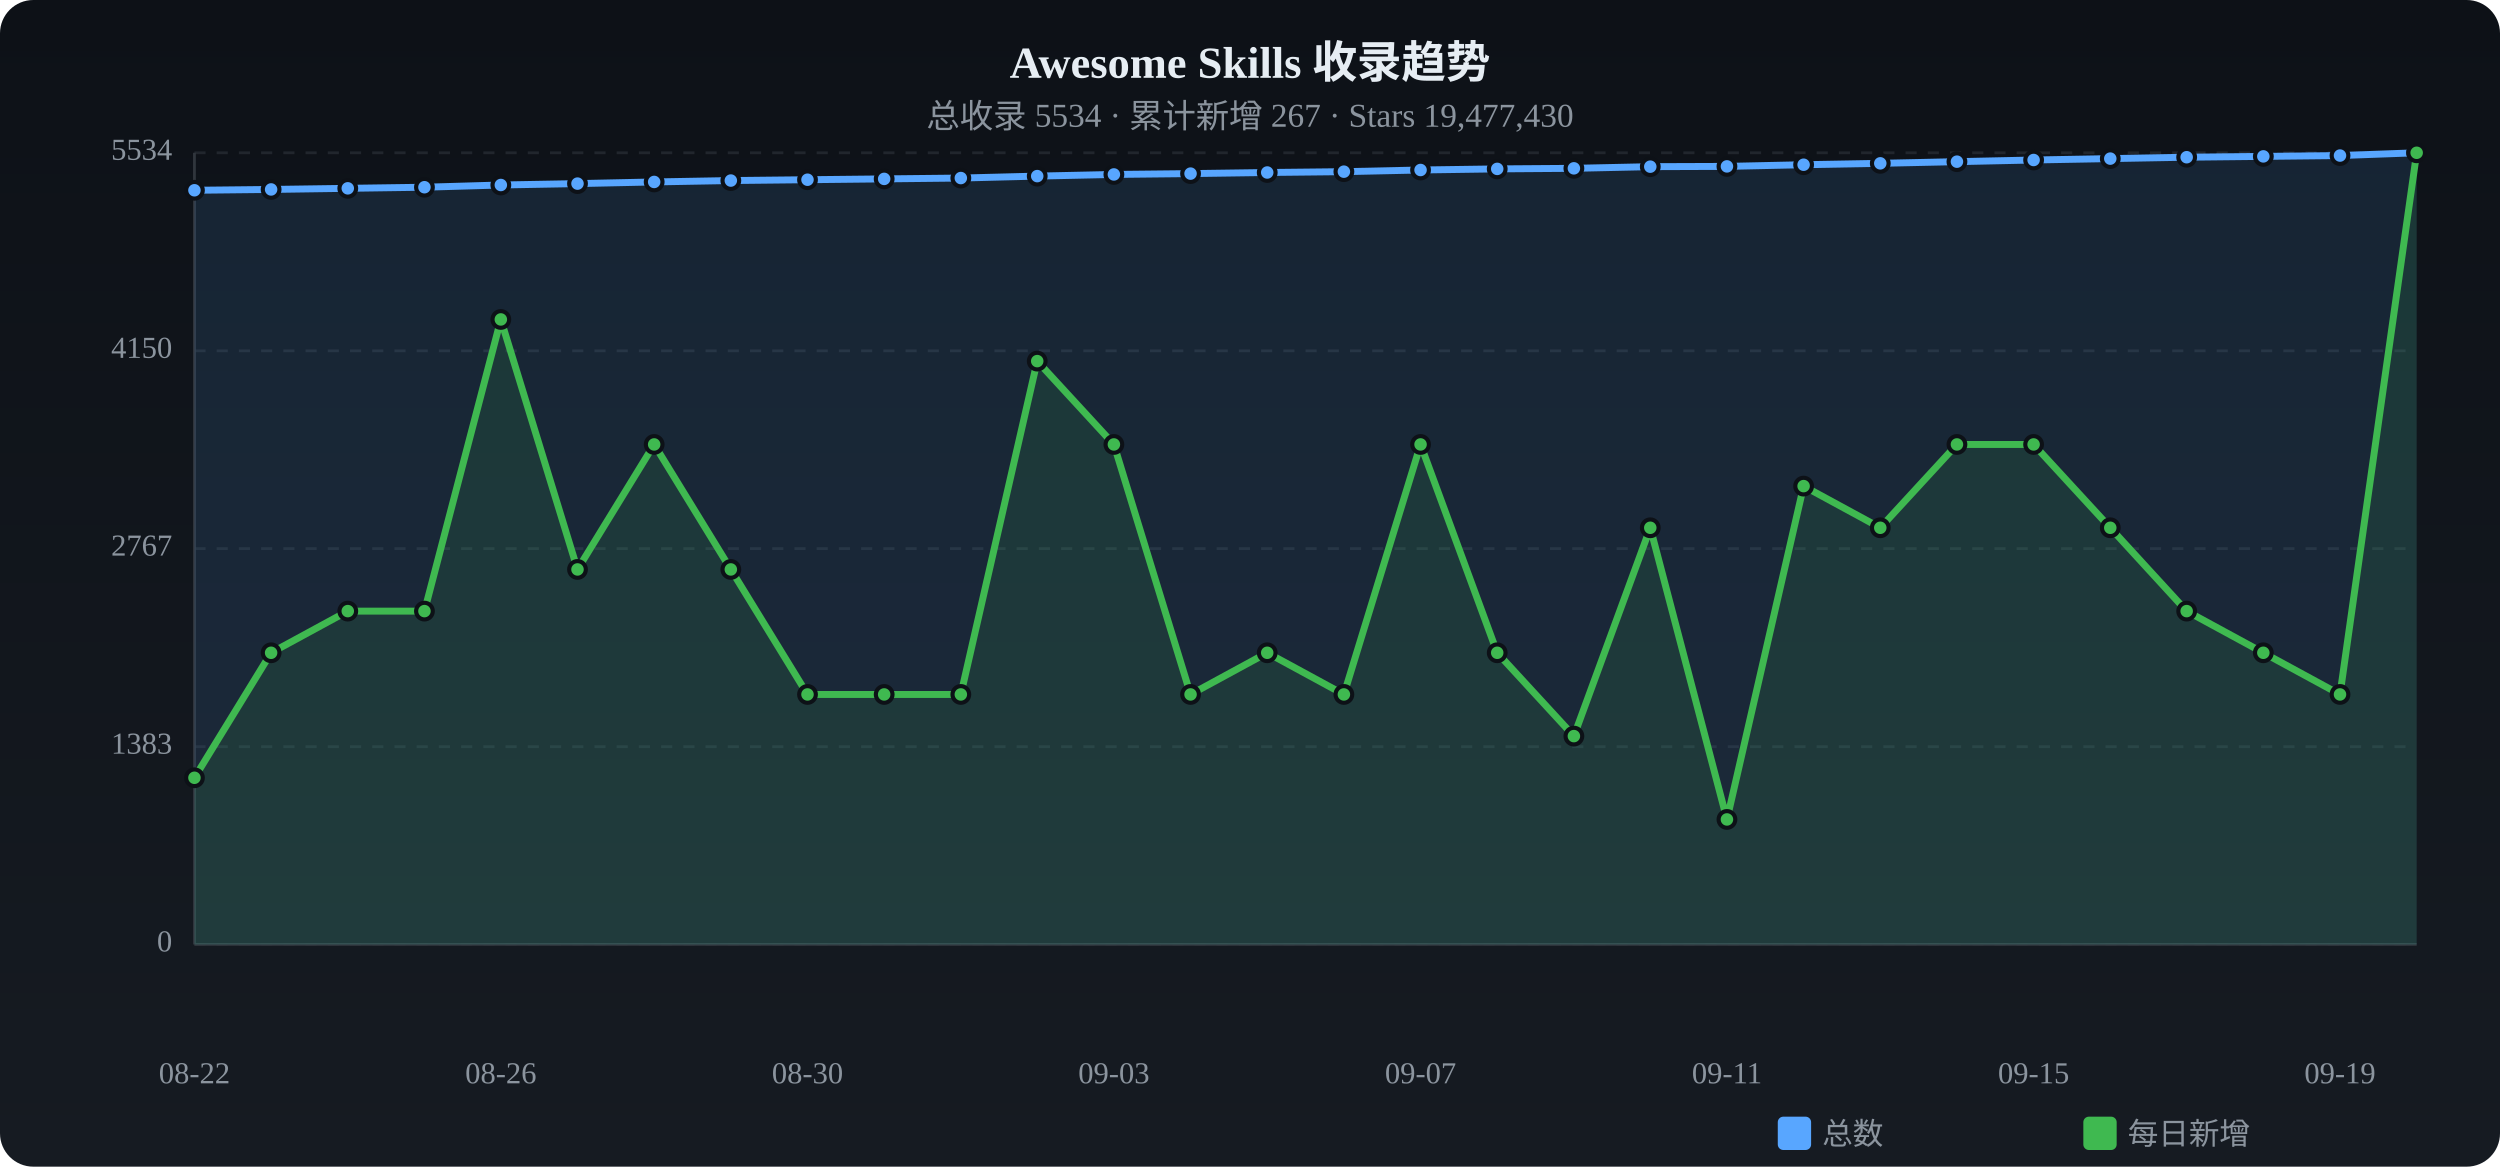
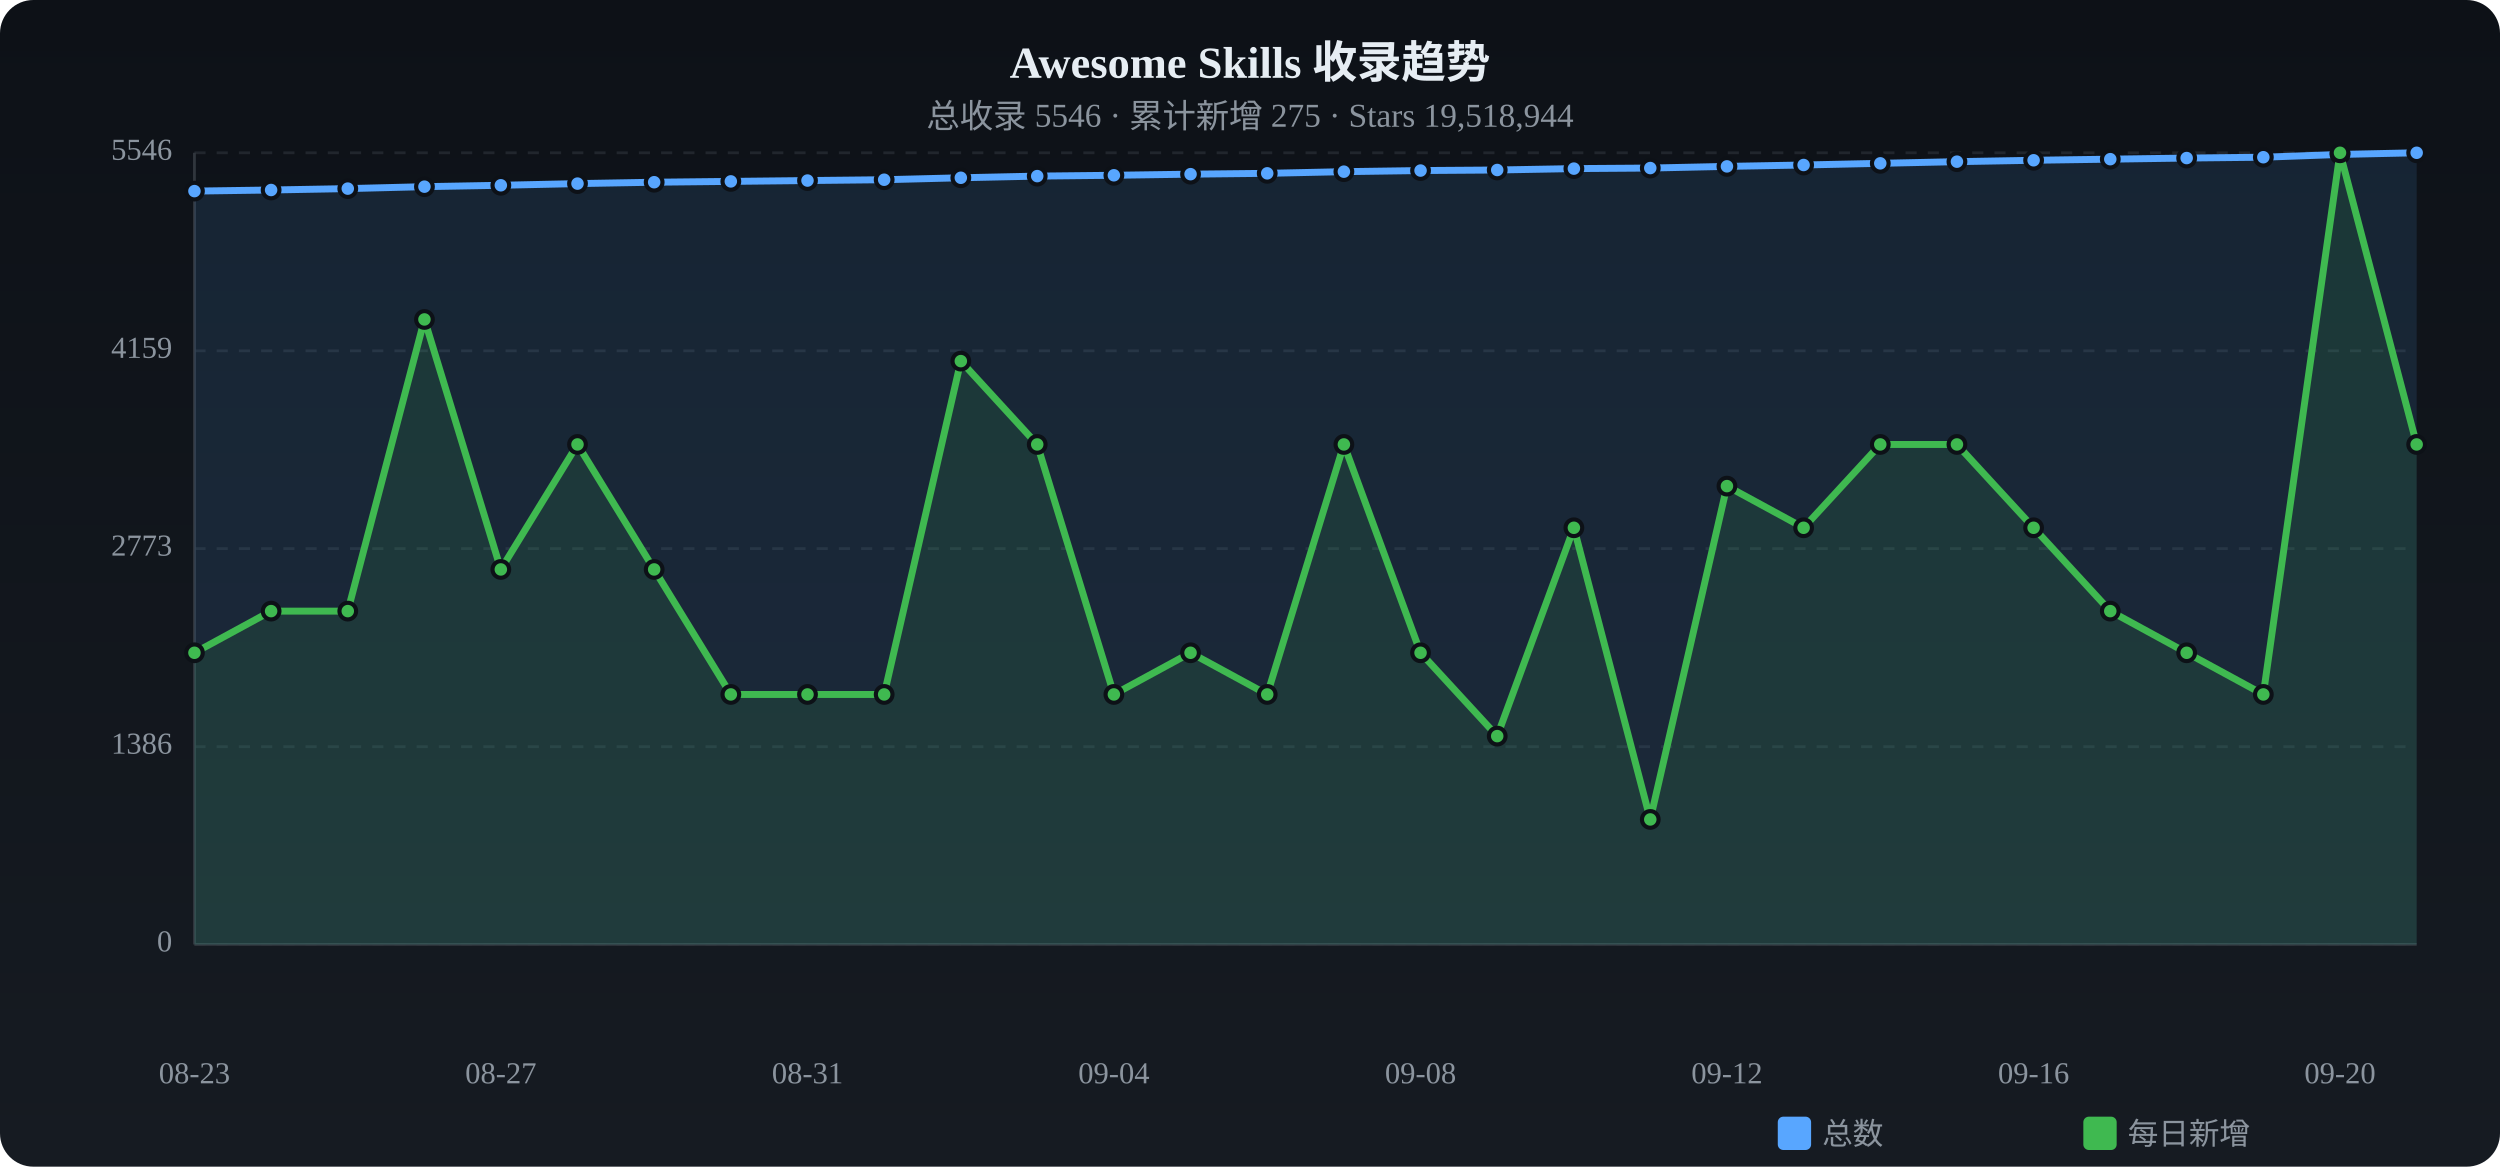
<svg xmlns="http://www.w3.org/2000/svg" viewBox="0 0 900 420" width="900" height="420">
  <defs>
    <linearGradient id="tbg" x1="0%" y1="0%" x2="0%" y2="100%">
      <stop offset="0%" stop-color="#0d1117" />
      <stop offset="100%" stop-color="#161b22" />
    </linearGradient>
  </defs>
  <rect width="900" height="420" rx="12" fill="url(#tbg)" />
  <text x="450.0" y="28" text-anchor="middle" fill="#e6edf3" font-size="16" font-weight="bold">Awesome Skills 收录趋势</text>
-   <text x="450.0" y="46" text-anchor="middle" fill="#8b949e" font-size="12">总收录 5534 · 累计新增 267 · Stars 19,477,430</text>
+   <text x="450.0" y="46" text-anchor="middle" fill="#8b949e" font-size="12">总收录 5546 · 累计新增 275 · Stars 19,518,944</text>
  <text x="62" y="340.0" text-anchor="end" fill="#8b949e" font-size="11" dominant-baseline="middle">0</text>
  <line x1="70" y1="340.0" x2="870" y2="340.0" stroke="#21262d" stroke-dasharray="4 4" />
-   <text x="62" y="268.8" text-anchor="end" fill="#8b949e" font-size="11" dominant-baseline="middle">1383</text>
+   <text x="62" y="268.8" text-anchor="end" fill="#8b949e" font-size="11" dominant-baseline="middle">1386</text>
  <line x1="70" y1="268.8" x2="870" y2="268.8" stroke="#21262d" stroke-dasharray="4 4" />
-   <text x="62" y="197.5" text-anchor="end" fill="#8b949e" font-size="11" dominant-baseline="middle">2767</text>
+   <text x="62" y="197.5" text-anchor="end" fill="#8b949e" font-size="11" dominant-baseline="middle">2773</text>
  <line x1="70" y1="197.5" x2="870" y2="197.5" stroke="#21262d" stroke-dasharray="4 4" />
-   <text x="62" y="126.3" text-anchor="end" fill="#8b949e" font-size="11" dominant-baseline="middle">4150</text>
+   <text x="62" y="126.3" text-anchor="end" fill="#8b949e" font-size="11" dominant-baseline="middle">4159</text>
  <line x1="70" y1="126.3" x2="870" y2="126.3" stroke="#21262d" stroke-dasharray="4 4" />
-   <text x="62" y="55.0" text-anchor="end" fill="#8b949e" font-size="11" dominant-baseline="middle">5534</text>
+   <text x="62" y="55.0" text-anchor="end" fill="#8b949e" font-size="11" dominant-baseline="middle">5546</text>
  <line x1="70" y1="55.0" x2="870" y2="55.0" stroke="#21262d" stroke-dasharray="4 4" />
  <line x1="70" y1="55" x2="70" y2="340" stroke="#30363d" />
  <line x1="70" y1="340" x2="870" y2="340" stroke="#30363d" />
-   <path d="M70.0,68.5 L97.6,68.2 L125.2,67.8 L152.8,67.4 L180.3,66.6 L207.9,66.1 L235.5,65.5 L263.1,65.0 L290.7,64.7 L318.3,64.4 L345.9,64.1 L373.4,63.4 L401.0,62.8 L428.6,62.5 L456.2,62.1 L483.8,61.8 L511.4,61.2 L539.0,60.8 L566.6,60.6 L594.1,60.0 L621.7,59.9 L649.3,59.3 L676.9,58.8 L704.5,58.2 L732.1,57.6 L759.7,57.1 L787.2,56.6 L814.8,56.3 L842.4,56.0 L870.0,55.0 L870.0,340 L70.0,340 Z" fill="#58a6ff" opacity="0.12" />
-   <polyline points="70.0,68.5 97.6,68.2 125.2,67.8 152.8,67.4 180.3,66.6 207.9,66.1 235.5,65.5 263.1,65.0 290.7,64.7 318.3,64.4 345.9,64.1 373.4,63.4 401.0,62.8 428.6,62.5 456.2,62.1 483.8,61.8 511.4,61.2 539.0,60.8 566.6,60.6 594.1,60.0 621.7,59.9 649.3,59.3 676.9,58.8 704.5,58.2 732.1,57.6 759.7,57.1 787.2,56.6 814.8,56.3 842.4,56.0 870.0,55.0" fill="none" stroke="#58a6ff" stroke-width="2.5" stroke-linecap="round" stroke-linejoin="round" />
-   <circle cx="70.0" cy="68.5" r="3" fill="#58a6ff" stroke="#0d1117" stroke-width="1.5" />
-   <circle cx="97.6" cy="68.2" r="3" fill="#58a6ff" stroke="#0d1117" stroke-width="1.5" />
-   <circle cx="125.2" cy="67.8" r="3" fill="#58a6ff" stroke="#0d1117" stroke-width="1.5" />
-   <circle cx="152.8" cy="67.4" r="3" fill="#58a6ff" stroke="#0d1117" stroke-width="1.5" />
-   <circle cx="180.3" cy="66.6" r="3" fill="#58a6ff" stroke="#0d1117" stroke-width="1.5" />
+   <path d="M70.0,68.8 L97.6,68.4 L125.2,67.9 L152.8,67.2 L180.3,66.7 L207.9,66.1 L235.5,65.6 L263.1,65.3 L290.7,65.0 L318.3,64.7 L345.9,64.0 L373.4,63.4 L401.0,63.1 L428.6,62.7 L456.2,62.4 L483.8,61.8 L511.4,61.4 L539.0,61.2 L566.6,60.7 L594.1,60.5 L621.7,59.9 L649.3,59.4 L676.9,58.8 L704.5,58.2 L732.1,57.7 L759.7,57.3 L787.2,56.9 L814.8,56.6 L842.4,55.6 L870.0,55.0 L870.0,340 L70.0,340 Z" fill="#58a6ff" opacity="0.12" />
+   <polyline points="70.0,68.8 97.6,68.4 125.2,67.9 152.8,67.2 180.3,66.7 207.9,66.1 235.5,65.6 263.1,65.3 290.7,65.0 318.3,64.7 345.9,64.0 373.4,63.4 401.0,63.1 428.6,62.7 456.2,62.4 483.8,61.8 511.4,61.4 539.0,61.2 566.6,60.7 594.1,60.5 621.7,59.9 649.3,59.4 676.9,58.8 704.5,58.2 732.1,57.7 759.7,57.3 787.2,56.9 814.8,56.6 842.4,55.6 870.0,55.0" fill="none" stroke="#58a6ff" stroke-width="2.5" stroke-linecap="round" stroke-linejoin="round" />
+   <circle cx="70.0" cy="68.8" r="3" fill="#58a6ff" stroke="#0d1117" stroke-width="1.5" />
+   <circle cx="97.6" cy="68.4" r="3" fill="#58a6ff" stroke="#0d1117" stroke-width="1.5" />
+   <circle cx="125.2" cy="67.9" r="3" fill="#58a6ff" stroke="#0d1117" stroke-width="1.5" />
+   <circle cx="152.8" cy="67.2" r="3" fill="#58a6ff" stroke="#0d1117" stroke-width="1.5" />
+   <circle cx="180.3" cy="66.7" r="3" fill="#58a6ff" stroke="#0d1117" stroke-width="1.5" />
  <circle cx="207.9" cy="66.1" r="3" fill="#58a6ff" stroke="#0d1117" stroke-width="1.5" />
-   <circle cx="235.5" cy="65.5" r="3" fill="#58a6ff" stroke="#0d1117" stroke-width="1.5" />
-   <circle cx="263.1" cy="65.0" r="3" fill="#58a6ff" stroke="#0d1117" stroke-width="1.5" />
-   <circle cx="290.7" cy="64.7" r="3" fill="#58a6ff" stroke="#0d1117" stroke-width="1.5" />
-   <circle cx="318.3" cy="64.4" r="3" fill="#58a6ff" stroke="#0d1117" stroke-width="1.5" />
-   <circle cx="345.9" cy="64.1" r="3" fill="#58a6ff" stroke="#0d1117" stroke-width="1.5" />
+   <circle cx="235.5" cy="65.6" r="3" fill="#58a6ff" stroke="#0d1117" stroke-width="1.5" />
+   <circle cx="263.1" cy="65.3" r="3" fill="#58a6ff" stroke="#0d1117" stroke-width="1.5" />
+   <circle cx="290.7" cy="65.0" r="3" fill="#58a6ff" stroke="#0d1117" stroke-width="1.5" />
+   <circle cx="318.3" cy="64.7" r="3" fill="#58a6ff" stroke="#0d1117" stroke-width="1.5" />
+   <circle cx="345.9" cy="64.0" r="3" fill="#58a6ff" stroke="#0d1117" stroke-width="1.5" />
  <circle cx="373.4" cy="63.4" r="3" fill="#58a6ff" stroke="#0d1117" stroke-width="1.5" />
-   <circle cx="401.0" cy="62.8" r="3" fill="#58a6ff" stroke="#0d1117" stroke-width="1.5" />
-   <circle cx="428.6" cy="62.5" r="3" fill="#58a6ff" stroke="#0d1117" stroke-width="1.5" />
-   <circle cx="456.2" cy="62.1" r="3" fill="#58a6ff" stroke="#0d1117" stroke-width="1.5" />
+   <circle cx="401.0" cy="63.1" r="3" fill="#58a6ff" stroke="#0d1117" stroke-width="1.5" />
+   <circle cx="428.6" cy="62.7" r="3" fill="#58a6ff" stroke="#0d1117" stroke-width="1.5" />
+   <circle cx="456.2" cy="62.4" r="3" fill="#58a6ff" stroke="#0d1117" stroke-width="1.5" />
  <circle cx="483.8" cy="61.8" r="3" fill="#58a6ff" stroke="#0d1117" stroke-width="1.5" />
-   <circle cx="511.4" cy="61.2" r="3" fill="#58a6ff" stroke="#0d1117" stroke-width="1.5" />
-   <circle cx="539.0" cy="60.8" r="3" fill="#58a6ff" stroke="#0d1117" stroke-width="1.5" />
-   <circle cx="566.6" cy="60.6" r="3" fill="#58a6ff" stroke="#0d1117" stroke-width="1.5" />
-   <circle cx="594.1" cy="60.0" r="3" fill="#58a6ff" stroke="#0d1117" stroke-width="1.5" />
+   <circle cx="511.4" cy="61.4" r="3" fill="#58a6ff" stroke="#0d1117" stroke-width="1.5" />
+   <circle cx="539.0" cy="61.2" r="3" fill="#58a6ff" stroke="#0d1117" stroke-width="1.5" />
+   <circle cx="566.6" cy="60.7" r="3" fill="#58a6ff" stroke="#0d1117" stroke-width="1.5" />
+   <circle cx="594.1" cy="60.5" r="3" fill="#58a6ff" stroke="#0d1117" stroke-width="1.5" />
  <circle cx="621.7" cy="59.9" r="3" fill="#58a6ff" stroke="#0d1117" stroke-width="1.5" />
-   <circle cx="649.3" cy="59.3" r="3" fill="#58a6ff" stroke="#0d1117" stroke-width="1.5" />
+   <circle cx="649.3" cy="59.4" r="3" fill="#58a6ff" stroke="#0d1117" stroke-width="1.5" />
  <circle cx="676.9" cy="58.8" r="3" fill="#58a6ff" stroke="#0d1117" stroke-width="1.5" />
  <circle cx="704.5" cy="58.2" r="3" fill="#58a6ff" stroke="#0d1117" stroke-width="1.5" />
-   <circle cx="732.1" cy="57.6" r="3" fill="#58a6ff" stroke="#0d1117" stroke-width="1.5" />
-   <circle cx="759.7" cy="57.1" r="3" fill="#58a6ff" stroke="#0d1117" stroke-width="1.5" />
-   <circle cx="787.2" cy="56.6" r="3" fill="#58a6ff" stroke="#0d1117" stroke-width="1.5" />
-   <circle cx="814.8" cy="56.3" r="3" fill="#58a6ff" stroke="#0d1117" stroke-width="1.5" />
-   <circle cx="842.4" cy="56.0" r="3" fill="#58a6ff" stroke="#0d1117" stroke-width="1.5" />
+   <circle cx="732.1" cy="57.7" r="3" fill="#58a6ff" stroke="#0d1117" stroke-width="1.5" />
+   <circle cx="759.7" cy="57.3" r="3" fill="#58a6ff" stroke="#0d1117" stroke-width="1.5" />
+   <circle cx="787.2" cy="56.9" r="3" fill="#58a6ff" stroke="#0d1117" stroke-width="1.5" />
+   <circle cx="814.8" cy="56.6" r="3" fill="#58a6ff" stroke="#0d1117" stroke-width="1.5" />
+   <circle cx="842.4" cy="55.6" r="3" fill="#58a6ff" stroke="#0d1117" stroke-width="1.5" />
  <circle cx="870.0" cy="55.0" r="3" fill="#58a6ff" stroke="#0d1117" stroke-width="1.5" />
-   <path d="M70.0,280.0 L97.6,235.0 L125.2,220.0 L152.8,220.0 L180.3,115.0 L207.9,205.0 L235.5,160.0 L263.1,205.0 L290.7,250.0 L318.3,250.0 L345.9,250.0 L373.4,130.0 L401.0,160.0 L428.6,250.0 L456.2,235.0 L483.8,250.0 L511.4,160.0 L539.0,235.0 L566.6,265.0 L594.1,190.0 L621.7,295.0 L649.3,175.0 L676.9,190.0 L704.5,160.0 L732.1,160.0 L759.7,190.0 L787.2,220.0 L814.8,235.0 L842.4,250.0 L870.0,55.0 L870.0,340 L70.0,340 Z" fill="#3fb950" opacity="0.12" />
-   <polyline points="70.0,280.0 97.6,235.0 125.2,220.0 152.8,220.0 180.3,115.0 207.9,205.0 235.5,160.0 263.1,205.0 290.7,250.0 318.3,250.0 345.9,250.0 373.4,130.0 401.0,160.0 428.6,250.0 456.2,235.0 483.8,250.0 511.4,160.0 539.0,235.0 566.6,265.0 594.1,190.0 621.7,295.0 649.3,175.0 676.9,190.0 704.5,160.0 732.1,160.0 759.7,190.0 787.2,220.0 814.8,235.0 842.4,250.0 870.0,55.0" fill="none" stroke="#3fb950" stroke-width="2.5" stroke-linecap="round" stroke-linejoin="round" />
-   <circle cx="70.0" cy="280.0" r="3" fill="#3fb950" stroke="#0d1117" stroke-width="1.5" />
-   <circle cx="97.6" cy="235.0" r="3" fill="#3fb950" stroke="#0d1117" stroke-width="1.5" />
+   <path d="M70.0,235.0 L97.6,220.0 L125.2,220.0 L152.8,115.0 L180.3,205.0 L207.9,160.0 L235.5,205.0 L263.1,250.0 L290.7,250.0 L318.3,250.0 L345.9,130.0 L373.4,160.0 L401.0,250.0 L428.6,235.0 L456.2,250.0 L483.8,160.0 L511.4,235.0 L539.0,265.0 L566.6,190.0 L594.1,295.0 L621.7,175.0 L649.3,190.0 L676.9,160.0 L704.5,160.0 L732.1,190.0 L759.7,220.0 L787.2,235.0 L814.8,250.0 L842.4,55.0 L870.0,160.0 L870.0,340 L70.0,340 Z" fill="#3fb950" opacity="0.12" />
+   <polyline points="70.0,235.0 97.6,220.0 125.2,220.0 152.8,115.0 180.3,205.0 207.9,160.0 235.5,205.0 263.1,250.0 290.7,250.0 318.3,250.0 345.9,130.0 373.4,160.0 401.0,250.0 428.6,235.0 456.2,250.0 483.8,160.0 511.4,235.0 539.0,265.0 566.6,190.0 594.1,295.0 621.7,175.0 649.3,190.0 676.9,160.0 704.5,160.0 732.1,190.0 759.7,220.0 787.2,235.0 814.8,250.0 842.4,55.0 870.0,160.0" fill="none" stroke="#3fb950" stroke-width="2.5" stroke-linecap="round" stroke-linejoin="round" />
+   <circle cx="70.0" cy="235.0" r="3" fill="#3fb950" stroke="#0d1117" stroke-width="1.5" />
+   <circle cx="97.6" cy="220.0" r="3" fill="#3fb950" stroke="#0d1117" stroke-width="1.5" />
  <circle cx="125.2" cy="220.0" r="3" fill="#3fb950" stroke="#0d1117" stroke-width="1.5" />
-   <circle cx="152.8" cy="220.0" r="3" fill="#3fb950" stroke="#0d1117" stroke-width="1.5" />
-   <circle cx="180.3" cy="115.0" r="3" fill="#3fb950" stroke="#0d1117" stroke-width="1.5" />
-   <circle cx="207.9" cy="205.0" r="3" fill="#3fb950" stroke="#0d1117" stroke-width="1.5" />
-   <circle cx="235.5" cy="160.0" r="3" fill="#3fb950" stroke="#0d1117" stroke-width="1.5" />
-   <circle cx="263.1" cy="205.0" r="3" fill="#3fb950" stroke="#0d1117" stroke-width="1.5" />
+   <circle cx="152.8" cy="115.0" r="3" fill="#3fb950" stroke="#0d1117" stroke-width="1.5" />
+   <circle cx="180.3" cy="205.0" r="3" fill="#3fb950" stroke="#0d1117" stroke-width="1.5" />
+   <circle cx="207.9" cy="160.0" r="3" fill="#3fb950" stroke="#0d1117" stroke-width="1.5" />
+   <circle cx="235.5" cy="205.0" r="3" fill="#3fb950" stroke="#0d1117" stroke-width="1.5" />
+   <circle cx="263.1" cy="250.0" r="3" fill="#3fb950" stroke="#0d1117" stroke-width="1.5" />
  <circle cx="290.7" cy="250.0" r="3" fill="#3fb950" stroke="#0d1117" stroke-width="1.5" />
  <circle cx="318.3" cy="250.0" r="3" fill="#3fb950" stroke="#0d1117" stroke-width="1.5" />
-   <circle cx="345.9" cy="250.0" r="3" fill="#3fb950" stroke="#0d1117" stroke-width="1.5" />
-   <circle cx="373.4" cy="130.0" r="3" fill="#3fb950" stroke="#0d1117" stroke-width="1.5" />
-   <circle cx="401.0" cy="160.0" r="3" fill="#3fb950" stroke="#0d1117" stroke-width="1.5" />
-   <circle cx="428.6" cy="250.0" r="3" fill="#3fb950" stroke="#0d1117" stroke-width="1.5" />
-   <circle cx="456.2" cy="235.0" r="3" fill="#3fb950" stroke="#0d1117" stroke-width="1.5" />
-   <circle cx="483.8" cy="250.0" r="3" fill="#3fb950" stroke="#0d1117" stroke-width="1.5" />
-   <circle cx="511.4" cy="160.0" r="3" fill="#3fb950" stroke="#0d1117" stroke-width="1.5" />
-   <circle cx="539.0" cy="235.0" r="3" fill="#3fb950" stroke="#0d1117" stroke-width="1.5" />
-   <circle cx="566.6" cy="265.0" r="3" fill="#3fb950" stroke="#0d1117" stroke-width="1.5" />
-   <circle cx="594.1" cy="190.0" r="3" fill="#3fb950" stroke="#0d1117" stroke-width="1.5" />
-   <circle cx="621.7" cy="295.0" r="3" fill="#3fb950" stroke="#0d1117" stroke-width="1.5" />
-   <circle cx="649.3" cy="175.0" r="3" fill="#3fb950" stroke="#0d1117" stroke-width="1.5" />
-   <circle cx="676.9" cy="190.0" r="3" fill="#3fb950" stroke="#0d1117" stroke-width="1.5" />
+   <circle cx="345.9" cy="130.0" r="3" fill="#3fb950" stroke="#0d1117" stroke-width="1.5" />
+   <circle cx="373.4" cy="160.0" r="3" fill="#3fb950" stroke="#0d1117" stroke-width="1.5" />
+   <circle cx="401.0" cy="250.0" r="3" fill="#3fb950" stroke="#0d1117" stroke-width="1.5" />
+   <circle cx="428.6" cy="235.0" r="3" fill="#3fb950" stroke="#0d1117" stroke-width="1.5" />
+   <circle cx="456.2" cy="250.0" r="3" fill="#3fb950" stroke="#0d1117" stroke-width="1.5" />
+   <circle cx="483.8" cy="160.0" r="3" fill="#3fb950" stroke="#0d1117" stroke-width="1.5" />
+   <circle cx="511.4" cy="235.0" r="3" fill="#3fb950" stroke="#0d1117" stroke-width="1.5" />
+   <circle cx="539.0" cy="265.0" r="3" fill="#3fb950" stroke="#0d1117" stroke-width="1.5" />
+   <circle cx="566.6" cy="190.0" r="3" fill="#3fb950" stroke="#0d1117" stroke-width="1.5" />
+   <circle cx="594.1" cy="295.0" r="3" fill="#3fb950" stroke="#0d1117" stroke-width="1.5" />
+   <circle cx="621.7" cy="175.0" r="3" fill="#3fb950" stroke="#0d1117" stroke-width="1.5" />
+   <circle cx="649.3" cy="190.0" r="3" fill="#3fb950" stroke="#0d1117" stroke-width="1.5" />
+   <circle cx="676.9" cy="160.0" r="3" fill="#3fb950" stroke="#0d1117" stroke-width="1.5" />
  <circle cx="704.5" cy="160.0" r="3" fill="#3fb950" stroke="#0d1117" stroke-width="1.5" />
-   <circle cx="732.1" cy="160.0" r="3" fill="#3fb950" stroke="#0d1117" stroke-width="1.5" />
-   <circle cx="759.7" cy="190.0" r="3" fill="#3fb950" stroke="#0d1117" stroke-width="1.5" />
-   <circle cx="787.2" cy="220.0" r="3" fill="#3fb950" stroke="#0d1117" stroke-width="1.5" />
-   <circle cx="814.8" cy="235.0" r="3" fill="#3fb950" stroke="#0d1117" stroke-width="1.5" />
-   <circle cx="842.4" cy="250.0" r="3" fill="#3fb950" stroke="#0d1117" stroke-width="1.5" />
-   <circle cx="870.0" cy="55.0" r="3" fill="#3fb950" stroke="#0d1117" stroke-width="1.5" />
-   <text x="70.0" y="390" text-anchor="middle" fill="#8b949e" font-size="11">08-22</text>
-   <text x="180.3" y="390" text-anchor="middle" fill="#8b949e" font-size="11">08-26</text>
-   <text x="290.7" y="390" text-anchor="middle" fill="#8b949e" font-size="11">08-30</text>
-   <text x="401.0" y="390" text-anchor="middle" fill="#8b949e" font-size="11">09-03</text>
-   <text x="511.4" y="390" text-anchor="middle" fill="#8b949e" font-size="11">09-07</text>
-   <text x="621.7" y="390" text-anchor="middle" fill="#8b949e" font-size="11">09-11</text>
-   <text x="732.1" y="390" text-anchor="middle" fill="#8b949e" font-size="11">09-15</text>
-   <text x="842.4" y="390" text-anchor="middle" fill="#8b949e" font-size="11">09-19</text>
+   <circle cx="732.1" cy="190.0" r="3" fill="#3fb950" stroke="#0d1117" stroke-width="1.5" />
+   <circle cx="759.7" cy="220.0" r="3" fill="#3fb950" stroke="#0d1117" stroke-width="1.5" />
+   <circle cx="787.2" cy="235.0" r="3" fill="#3fb950" stroke="#0d1117" stroke-width="1.5" />
+   <circle cx="814.8" cy="250.0" r="3" fill="#3fb950" stroke="#0d1117" stroke-width="1.5" />
+   <circle cx="842.4" cy="55.0" r="3" fill="#3fb950" stroke="#0d1117" stroke-width="1.5" />
+   <circle cx="870.0" cy="160.0" r="3" fill="#3fb950" stroke="#0d1117" stroke-width="1.5" />
+   <text x="70.0" y="390" text-anchor="middle" fill="#8b949e" font-size="11">08-23</text>
+   <text x="180.3" y="390" text-anchor="middle" fill="#8b949e" font-size="11">08-27</text>
+   <text x="290.7" y="390" text-anchor="middle" fill="#8b949e" font-size="11">08-31</text>
+   <text x="401.0" y="390" text-anchor="middle" fill="#8b949e" font-size="11">09-04</text>
+   <text x="511.4" y="390" text-anchor="middle" fill="#8b949e" font-size="11">09-08</text>
+   <text x="621.7" y="390" text-anchor="middle" fill="#8b949e" font-size="11">09-12</text>
+   <text x="732.1" y="390" text-anchor="middle" fill="#8b949e" font-size="11">09-16</text>
+   <text x="842.4" y="390" text-anchor="middle" fill="#8b949e" font-size="11">09-20</text>
  <rect x="640" y="402" width="12" height="12" rx="2" fill="#58a6ff" />
  <text x="656" y="412" fill="#8b949e" font-size="11">总数</text>
  <rect x="750" y="402" width="12" height="12" rx="2" fill="#3fb950" />
  <text x="766" y="412" fill="#8b949e" font-size="11">每日新增</text>
</svg>
